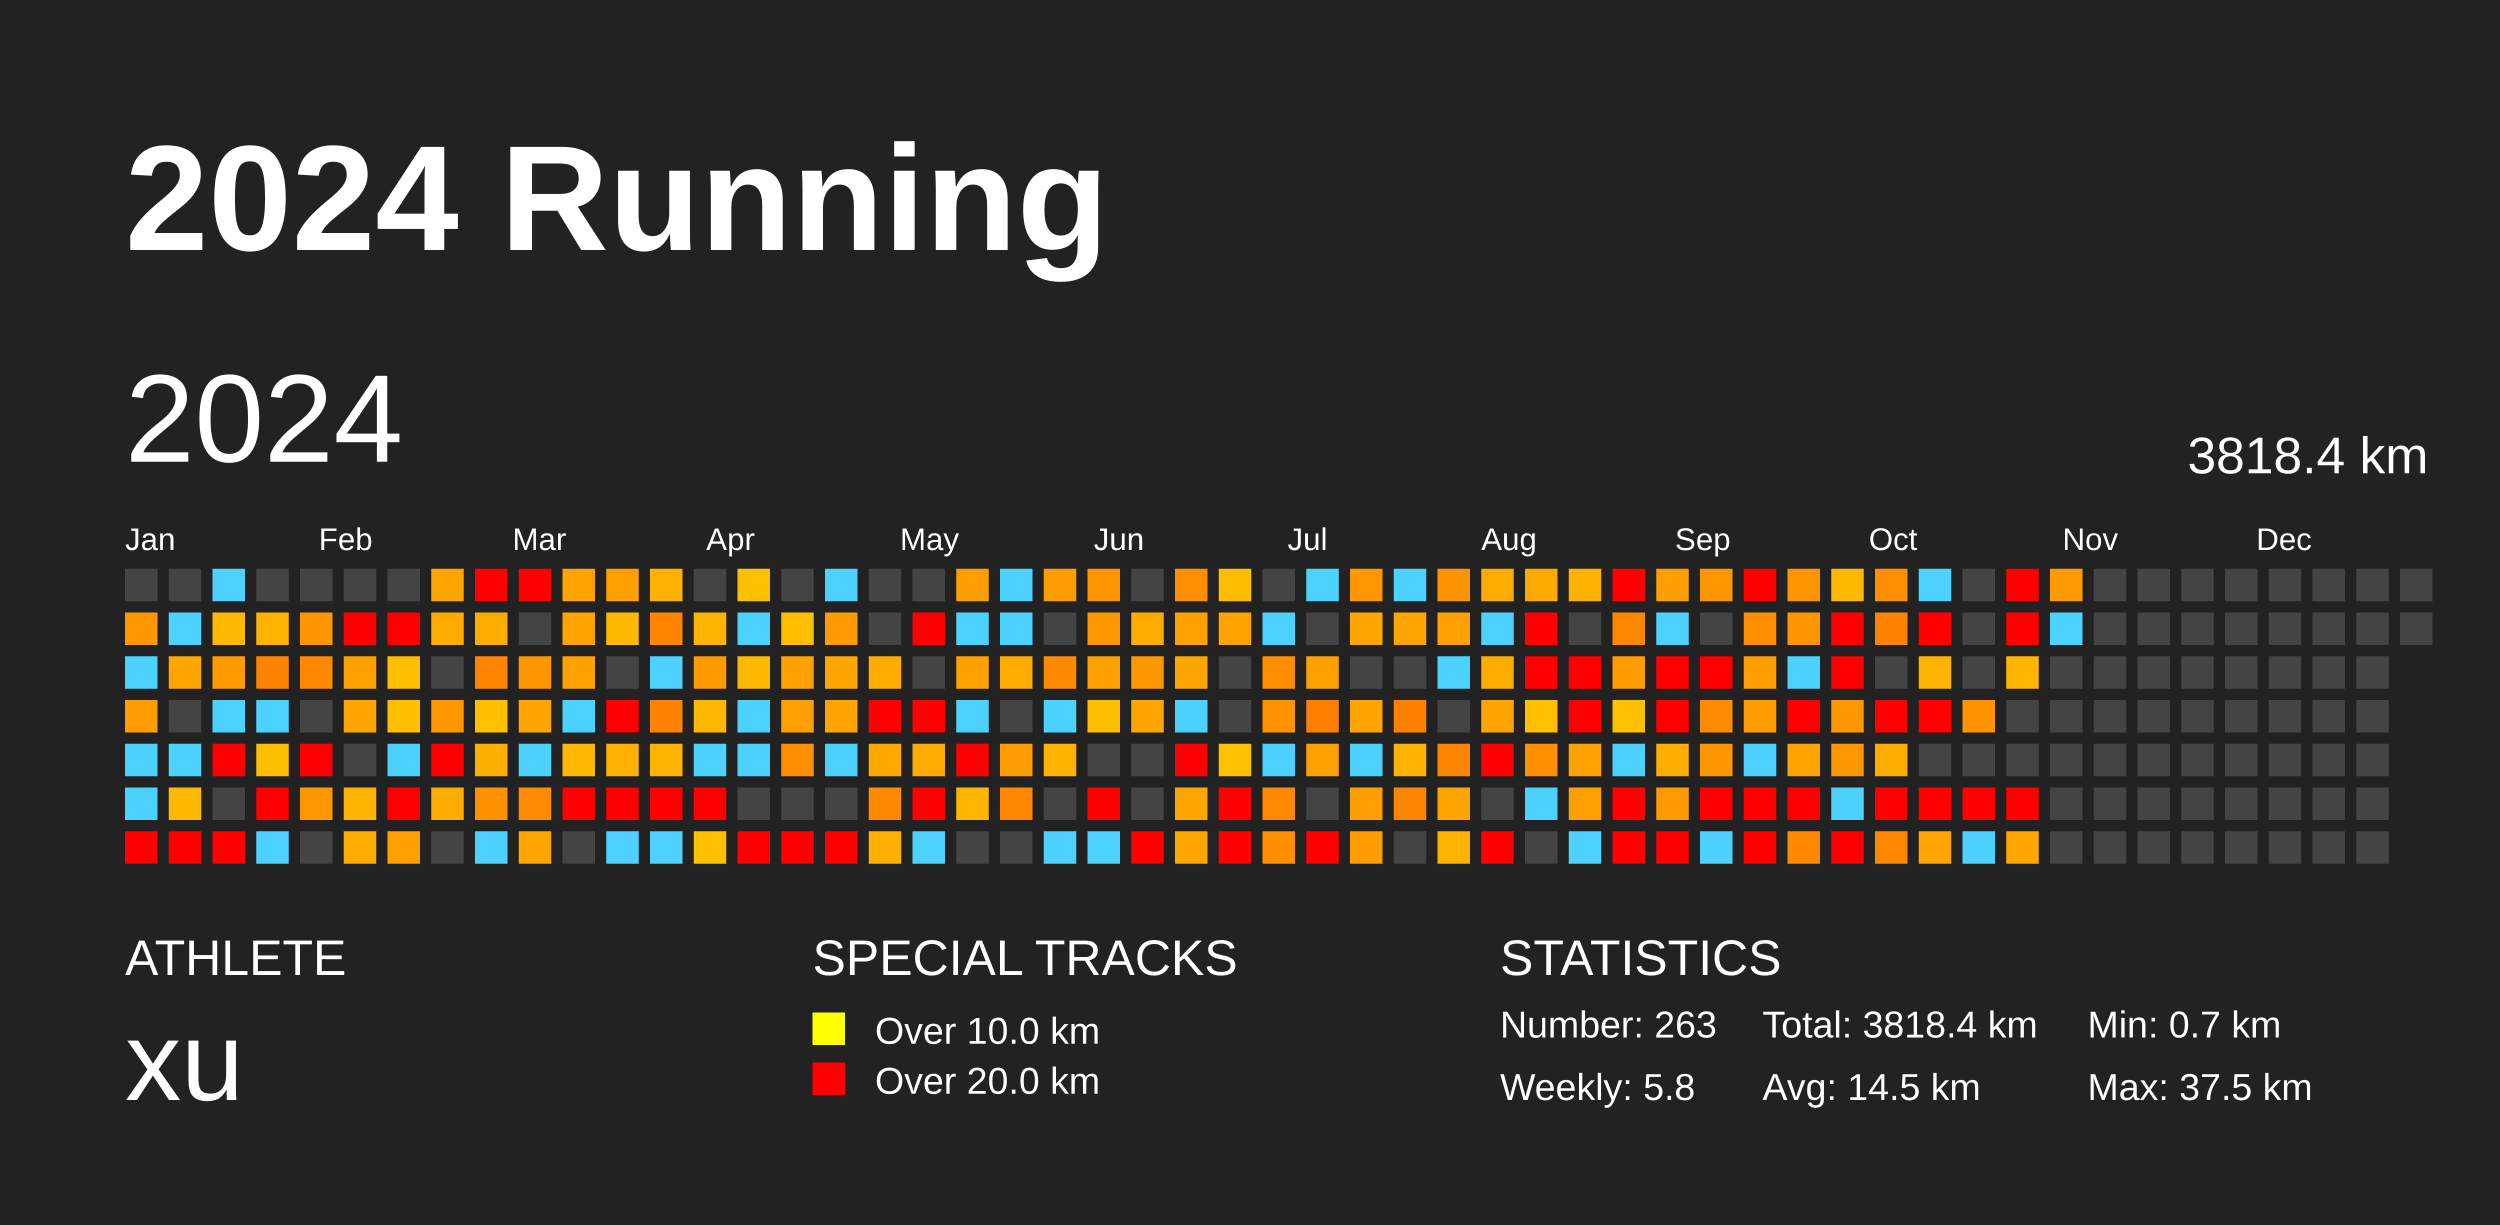
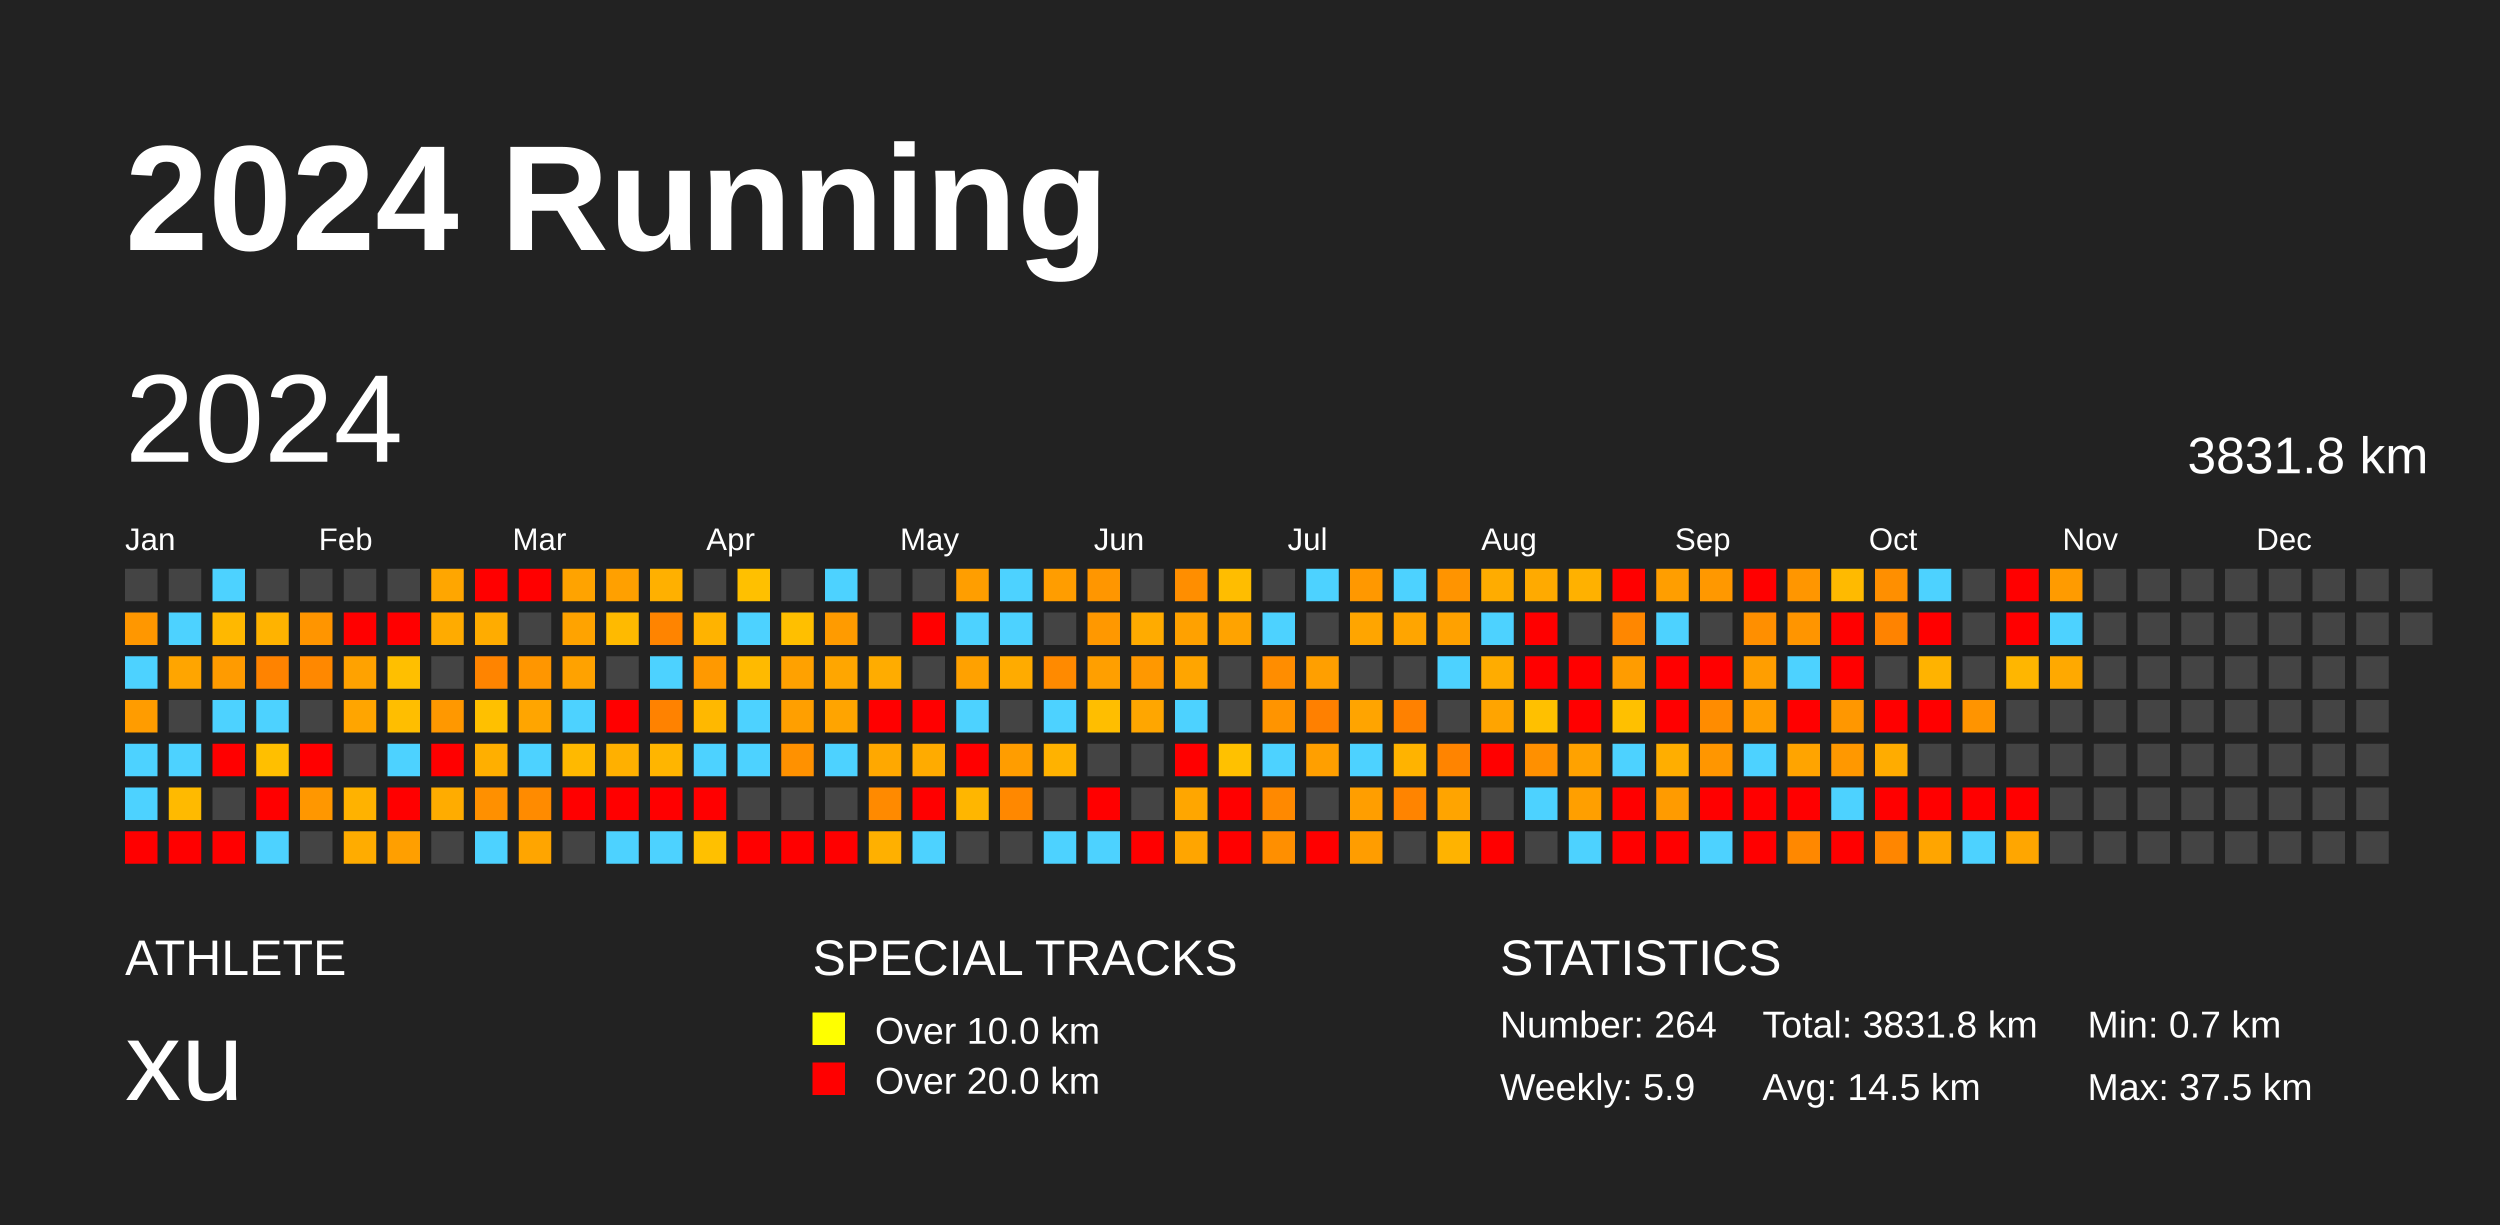
<svg xmlns="http://www.w3.org/2000/svg" baseProfile="full" height="98mm" version="1.1" viewBox="0,0,200,98" width="200mm">
  <defs />
  <rect fill="#222222" height="98" width="200" x="0" y="0" />
  <text fill="#FFFFFF" style="font-size:12px; font-family:Arial; font-weight:bold;" x="10" y="20">2024 Running</text>
  <text fill="#FFFFFF" style="font-size:4px; font-family:Arial" x="10" y="78">ATHLETE</text>
  <text fill="#FFFFFF" style="font-size:9px; font-family:Arial" x="10" y="88">xu</text>
  <text fill="#FFFFFF" style="font-size:4px; font-family:Arial" x="65" y="78">SPECIAL TRACKS</text>
  <rect fill="yellow" height="2.6" width="2.6" x="65" y="81" />
  <text fill="#FFFFFF" style="font-size:3px; font-family:Arial" x="70" y="83.5">Over 10.0 km</text>
  <rect fill="red" height="2.6" width="2.6" x="65" y="85" />
  <text fill="#FFFFFF" style="font-size:3px; font-family:Arial" x="70" y="87.5">Over 20.0 km</text>
  <text fill="#FFFFFF" style="font-size:4px; font-family:Arial" x="120" y="78">STATISTICS</text>
-   <text fill="#FFFFFF" style="font-size:3px; font-family:Arial" x="120" y="83">Number: 263</text>
-   <text fill="#FFFFFF" style="font-size:3px; font-family:Arial" x="120" y="88">Weekly: 5.8</text>
-   <text fill="#FFFFFF" style="font-size:3px; font-family:Arial" x="141" y="83">Total: 3818.4 km</text>
+   <text fill="#FFFFFF" style="font-size:3px; font-family:Arial" x="120" y="83">Number: 264</text>
+   <text fill="#FFFFFF" style="font-size:3px; font-family:Arial" x="120" y="88">Weekly: 5.9</text>
+   <text fill="#FFFFFF" style="font-size:3px; font-family:Arial" x="141" y="83">Total: 3831.8 km</text>
  <text fill="#FFFFFF" style="font-size:3px; font-family:Arial" x="141" y="88">Avg: 14.5 km</text>
  <text fill="#FFFFFF" style="font-size:3px; font-family:Arial" x="167" y="83">Min: 0.7 km</text>
  <text fill="#FFFFFF" style="font-size:3px; font-family:Arial" x="167" y="88">Max: 37.5 km</text>
  <text dominant-baseline="hanging" fill="#FFFFFF" style="font-size:10.0px; font-family:Arial;" x="10" y="30">2024</text>
-   <text dominant-baseline="hanging" fill="#FFFFFF" style="font-size:4.125px; font-family:Arial;" x="175" y="35">3818.4 km</text>
+   <text dominant-baseline="hanging" fill="#FFFFFF" style="font-size:4.125px; font-family:Arial;" x="175" y="35">3831.8 km</text>
  <text fill="#FFFFFF" style="font-size:2.5px; font-family:Arial" x="10.0" y="44">Jan</text>
  <text fill="#FFFFFF" style="font-size:2.5px; font-family:Arial" x="25.5" y="44">Feb</text>
  <text fill="#FFFFFF" style="font-size:2.5px; font-family:Arial" x="41.0" y="44">Mar</text>
  <text fill="#FFFFFF" style="font-size:2.5px; font-family:Arial" x="56.5" y="44">Apr</text>
  <text fill="#FFFFFF" style="font-size:2.5px; font-family:Arial" x="72.0" y="44">May</text>
  <text fill="#FFFFFF" style="font-size:2.5px; font-family:Arial" x="87.5" y="44">Jun</text>
  <text fill="#FFFFFF" style="font-size:2.5px; font-family:Arial" x="103.0" y="44">Jul</text>
  <text fill="#FFFFFF" style="font-size:2.5px; font-family:Arial" x="118.5" y="44">Aug</text>
  <text fill="#FFFFFF" style="font-size:2.5px; font-family:Arial" x="134.0" y="44">Sep</text>
  <text fill="#FFFFFF" style="font-size:2.5px; font-family:Arial" x="149.5" y="44">Oct</text>
  <text fill="#FFFFFF" style="font-size:2.5px; font-family:Arial" x="165.0" y="44">Nov</text>
  <text fill="#FFFFFF" style="font-size:2.5px; font-family:Arial" x="180.5" y="44">Dec</text>
  <rect fill="#444444" height="2.6" width="2.6" x="10.0" y="45.5" />
  <rect fill="#ff9700" height="2.6" width="2.6" x="10.0" y="49.0" />
  <rect fill="#4dd2ff" height="2.6" width="2.6" x="10.0" y="52.5" />
  <rect fill="#ff9c00" height="2.6" width="2.6" x="10.0" y="56.0" />
  <rect fill="#4dd2ff" height="2.6" width="2.6" x="10.0" y="59.5" />
  <rect fill="#4dd2ff" height="2.6" width="2.6" x="10.0" y="63.0" />
  <rect fill="red" height="2.6" width="2.6" x="10.0" y="66.5" />
  <rect fill="#444444" height="2.6" width="2.6" x="13.5" y="45.5" />
  <rect fill="#4dd2ff" height="2.6" width="2.6" x="13.5" y="49.0" />
  <rect fill="#ffa500" height="2.6" width="2.6" x="13.5" y="52.5" />
  <rect fill="#444444" height="2.6" width="2.6" x="13.5" y="56.0" />
  <rect fill="#4dd2ff" height="2.6" width="2.6" x="13.5" y="59.5" />
  <rect fill="#ffba00" height="2.6" width="2.6" x="13.5" y="63.0" />
  <rect fill="red" height="2.6" width="2.6" x="13.5" y="66.5" />
  <rect fill="#4dd2ff" height="2.6" width="2.6" x="17.0" y="45.5" />
  <rect fill="#ffb800" height="2.6" width="2.6" x="17.0" y="49.0" />
  <rect fill="#ff9b00" height="2.6" width="2.6" x="17.0" y="52.5" />
  <rect fill="#4dd2ff" height="2.6" width="2.6" x="17.0" y="56.0" />
  <rect fill="red" height="2.6" width="2.6" x="17.0" y="59.5" />
  <rect fill="#444444" height="2.6" width="2.6" x="17.0" y="63.0" />
  <rect fill="red" height="2.6" width="2.6" x="17.0" y="66.5" />
  <rect fill="#444444" height="2.6" width="2.6" x="20.5" y="45.5" />
  <rect fill="#ffb300" height="2.6" width="2.6" x="20.5" y="49.0" />
  <rect fill="#ff8300" height="2.6" width="2.6" x="20.5" y="52.5" />
  <rect fill="#4dd2ff" height="2.6" width="2.6" x="20.5" y="56.0" />
  <rect fill="#ffbf00" height="2.6" width="2.6" x="20.5" y="59.5" />
  <rect fill="red" height="2.6" width="2.6" x="20.5" y="63.0" />
  <rect fill="#4dd2ff" height="2.6" width="2.6" x="20.5" y="66.5" />
  <rect fill="#444444" height="2.6" width="2.6" x="24.0" y="45.5" />
  <rect fill="#ff9500" height="2.6" width="2.6" x="24.0" y="49.0" />
  <rect fill="#ff8800" height="2.6" width="2.6" x="24.0" y="52.5" />
  <rect fill="#444444" height="2.6" width="2.6" x="24.0" y="56.0" />
  <rect fill="red" height="2.6" width="2.6" x="24.0" y="59.5" />
  <rect fill="#ff9700" height="2.6" width="2.6" x="24.0" y="63.0" />
  <rect fill="#444444" height="2.6" width="2.6" x="24.0" y="66.5" />
  <rect fill="#444444" height="2.6" width="2.6" x="27.5" y="45.5" />
  <rect fill="red" height="2.6" width="2.6" x="27.5" y="49.0" />
  <rect fill="#ffa200" height="2.6" width="2.6" x="27.5" y="52.5" />
  <rect fill="#ffa500" height="2.6" width="2.6" x="27.5" y="56.0" />
  <rect fill="#444444" height="2.6" width="2.6" x="27.5" y="59.5" />
  <rect fill="#ffb200" height="2.6" width="2.6" x="27.5" y="63.0" />
  <rect fill="#ffac00" height="2.6" width="2.6" x="27.5" y="66.5" />
  <rect fill="#444444" height="2.6" width="2.6" x="31.0" y="45.5" />
  <rect fill="red" height="2.6" width="2.6" x="31.0" y="49.0" />
  <rect fill="#ffbf00" height="2.6" width="2.6" x="31.0" y="52.5" />
  <rect fill="#ffbe00" height="2.6" width="2.6" x="31.0" y="56.0" />
  <rect fill="#4dd2ff" height="2.6" width="2.6" x="31.0" y="59.5" />
  <rect fill="red" height="2.6" width="2.6" x="31.0" y="63.0" />
  <rect fill="#ff9f00" height="2.6" width="2.6" x="31.0" y="66.5" />
  <rect fill="#ffa600" height="2.6" width="2.6" x="34.5" y="45.5" />
  <rect fill="#ffab00" height="2.6" width="2.6" x="34.5" y="49.0" />
  <rect fill="#444444" height="2.6" width="2.6" x="34.5" y="52.5" />
  <rect fill="#ff9800" height="2.6" width="2.6" x="34.5" y="56.0" />
  <rect fill="red" height="2.6" width="2.6" x="34.5" y="59.5" />
  <rect fill="#ffac00" height="2.6" width="2.6" x="34.5" y="63.0" />
  <rect fill="#444444" height="2.6" width="2.6" x="34.5" y="66.5" />
  <rect fill="red" height="2.6" width="2.6" x="38.0" y="45.5" />
  <rect fill="#ffac00" height="2.6" width="2.6" x="38.0" y="49.0" />
  <rect fill="#ff8400" height="2.6" width="2.6" x="38.0" y="52.5" />
  <rect fill="#ffc000" height="2.6" width="2.6" x="38.0" y="56.0" />
  <rect fill="#ffaf00" height="2.6" width="2.6" x="38.0" y="59.5" />
  <rect fill="#ff9000" height="2.6" width="2.6" x="38.0" y="63.0" />
  <rect fill="#4dd2ff" height="2.6" width="2.6" x="38.0" y="66.5" />
  <rect fill="red" height="2.6" width="2.6" x="41.5" y="45.5" />
  <rect fill="#444444" height="2.6" width="2.6" x="41.5" y="49.0" />
  <rect fill="#ff9600" height="2.6" width="2.6" x="41.5" y="52.5" />
  <rect fill="#ffa500" height="2.6" width="2.6" x="41.5" y="56.0" />
  <rect fill="#4dd2ff" height="2.6" width="2.6" x="41.5" y="59.5" />
  <rect fill="#ff8b00" height="2.6" width="2.6" x="41.5" y="63.0" />
  <rect fill="#ffa500" height="2.6" width="2.6" x="41.5" y="66.5" />
  <rect fill="#ffa300" height="2.6" width="2.6" x="45.0" y="45.5" />
  <rect fill="#ffa300" height="2.6" width="2.6" x="45.0" y="49.0" />
  <rect fill="#ffa200" height="2.6" width="2.6" x="45.0" y="52.5" />
  <rect fill="#4dd2ff" height="2.6" width="2.6" x="45.0" y="56.0" />
  <rect fill="#ffb900" height="2.6" width="2.6" x="45.0" y="59.5" />
  <rect fill="red" height="2.6" width="2.6" x="45.0" y="63.0" />
  <rect fill="#444444" height="2.6" width="2.6" x="45.0" y="66.5" />
  <rect fill="#ffa000" height="2.6" width="2.6" x="48.5" y="45.5" />
  <rect fill="#ffba00" height="2.6" width="2.6" x="48.5" y="49.0" />
  <rect fill="#444444" height="2.6" width="2.6" x="48.5" y="52.5" />
  <rect fill="red" height="2.6" width="2.6" x="48.5" y="56.0" />
  <rect fill="#ffb000" height="2.6" width="2.6" x="48.5" y="59.5" />
  <rect fill="red" height="2.6" width="2.6" x="48.5" y="63.0" />
  <rect fill="#4dd2ff" height="2.6" width="2.6" x="48.5" y="66.5" />
  <rect fill="#ffb000" height="2.6" width="2.6" x="52.0" y="45.5" />
  <rect fill="#ff8400" height="2.6" width="2.6" x="52.0" y="49.0" />
  <rect fill="#4dd2ff" height="2.6" width="2.6" x="52.0" y="52.5" />
  <rect fill="#ff8200" height="2.6" width="2.6" x="52.0" y="56.0" />
  <rect fill="#ffb500" height="2.6" width="2.6" x="52.0" y="59.5" />
  <rect fill="red" height="2.6" width="2.6" x="52.0" y="63.0" />
  <rect fill="#4dd2ff" height="2.6" width="2.6" x="52.0" y="66.5" />
  <rect fill="#444444" height="2.6" width="2.6" x="55.5" y="45.5" />
  <rect fill="#ffb300" height="2.6" width="2.6" x="55.5" y="49.0" />
  <rect fill="#ff9900" height="2.6" width="2.6" x="55.5" y="52.5" />
  <rect fill="#ffb800" height="2.6" width="2.6" x="55.5" y="56.0" />
  <rect fill="#4dd2ff" height="2.6" width="2.6" x="55.5" y="59.5" />
  <rect fill="red" height="2.6" width="2.6" x="55.5" y="63.0" />
  <rect fill="#ffc000" height="2.6" width="2.6" x="55.5" y="66.5" />
  <rect fill="#ffc000" height="2.6" width="2.6" x="59.0" y="45.5" />
  <rect fill="#4dd2ff" height="2.6" width="2.6" x="59.0" y="49.0" />
  <rect fill="#ffba00" height="2.6" width="2.6" x="59.0" y="52.5" />
  <rect fill="#4dd2ff" height="2.6" width="2.6" x="59.0" y="56.0" />
  <rect fill="#4dd2ff" height="2.6" width="2.6" x="59.0" y="59.5" />
  <rect fill="#444444" height="2.6" width="2.6" x="59.0" y="63.0" />
  <rect fill="red" height="2.6" width="2.6" x="59.0" y="66.5" />
  <rect fill="#444444" height="2.6" width="2.6" x="62.5" y="45.5" />
  <rect fill="#ffbf00" height="2.6" width="2.6" x="62.5" y="49.0" />
  <rect fill="#ffa100" height="2.6" width="2.6" x="62.5" y="52.5" />
  <rect fill="#ff9f00" height="2.6" width="2.6" x="62.5" y="56.0" />
  <rect fill="#ff9100" height="2.6" width="2.6" x="62.5" y="59.5" />
  <rect fill="#444444" height="2.6" width="2.6" x="62.5" y="63.0" />
  <rect fill="red" height="2.6" width="2.6" x="62.5" y="66.5" />
  <rect fill="#4dd2ff" height="2.6" width="2.6" x="66.0" y="45.5" />
  <rect fill="#ff9b00" height="2.6" width="2.6" x="66.0" y="49.0" />
  <rect fill="#ffa600" height="2.6" width="2.6" x="66.0" y="52.5" />
  <rect fill="#ffa400" height="2.6" width="2.6" x="66.0" y="56.0" />
  <rect fill="#4dd2ff" height="2.6" width="2.6" x="66.0" y="59.5" />
  <rect fill="#444444" height="2.6" width="2.6" x="66.0" y="63.0" />
  <rect fill="red" height="2.6" width="2.6" x="66.0" y="66.5" />
  <rect fill="#444444" height="2.6" width="2.6" x="69.5" y="45.5" />
  <rect fill="#444444" height="2.6" width="2.6" x="69.5" y="49.0" />
  <rect fill="#ffac00" height="2.6" width="2.6" x="69.5" y="52.5" />
  <rect fill="red" height="2.6" width="2.6" x="69.5" y="56.0" />
  <rect fill="#ffa800" height="2.6" width="2.6" x="69.5" y="59.5" />
  <rect fill="#ff8a00" height="2.6" width="2.6" x="69.5" y="63.0" />
  <rect fill="#ffb000" height="2.6" width="2.6" x="69.5" y="66.5" />
  <rect fill="#444444" height="2.6" width="2.6" x="73.0" y="45.5" />
  <rect fill="red" height="2.6" width="2.6" x="73.0" y="49.0" />
  <rect fill="#444444" height="2.6" width="2.6" x="73.0" y="52.5" />
  <rect fill="red" height="2.6" width="2.6" x="73.0" y="56.0" />
  <rect fill="#ffab00" height="2.6" width="2.6" x="73.0" y="59.5" />
  <rect fill="red" height="2.6" width="2.6" x="73.0" y="63.0" />
  <rect fill="#4dd2ff" height="2.6" width="2.6" x="73.0" y="66.5" />
  <rect fill="#ff9e00" height="2.6" width="2.6" x="76.5" y="45.5" />
  <rect fill="#4dd2ff" height="2.6" width="2.6" x="76.5" y="49.0" />
  <rect fill="#ffa100" height="2.6" width="2.6" x="76.5" y="52.5" />
  <rect fill="#4dd2ff" height="2.6" width="2.6" x="76.5" y="56.0" />
  <rect fill="red" height="2.6" width="2.6" x="76.5" y="59.5" />
  <rect fill="#ffb600" height="2.6" width="2.6" x="76.5" y="63.0" />
  <rect fill="#444444" height="2.6" width="2.6" x="76.5" y="66.5" />
  <rect fill="#4dd2ff" height="2.6" width="2.6" x="80.0" y="45.5" />
  <rect fill="#4dd2ff" height="2.6" width="2.6" x="80.0" y="49.0" />
  <rect fill="#ffab00" height="2.6" width="2.6" x="80.0" y="52.5" />
  <rect fill="#444444" height="2.6" width="2.6" x="80.0" y="56.0" />
  <rect fill="#ff9d00" height="2.6" width="2.6" x="80.0" y="59.5" />
  <rect fill="#ff8800" height="2.6" width="2.6" x="80.0" y="63.0" />
  <rect fill="#444444" height="2.6" width="2.6" x="80.0" y="66.5" />
  <rect fill="#ff9d00" height="2.6" width="2.6" x="83.5" y="45.5" />
  <rect fill="#444444" height="2.6" width="2.6" x="83.5" y="49.0" />
  <rect fill="#ff8a00" height="2.6" width="2.6" x="83.5" y="52.5" />
  <rect fill="#4dd2ff" height="2.6" width="2.6" x="83.5" y="56.0" />
  <rect fill="#ffb200" height="2.6" width="2.6" x="83.5" y="59.5" />
  <rect fill="#444444" height="2.6" width="2.6" x="83.5" y="63.0" />
  <rect fill="#4dd2ff" height="2.6" width="2.6" x="83.5" y="66.5" />
  <rect fill="#ff9600" height="2.6" width="2.6" x="87.0" y="45.5" />
  <rect fill="#ff9800" height="2.6" width="2.6" x="87.0" y="49.0" />
  <rect fill="#ff9f00" height="2.6" width="2.6" x="87.0" y="52.5" />
  <rect fill="#ffbe00" height="2.6" width="2.6" x="87.0" y="56.0" />
  <rect fill="#444444" height="2.6" width="2.6" x="87.0" y="59.5" />
  <rect fill="red" height="2.6" width="2.6" x="87.0" y="63.0" />
  <rect fill="#4dd2ff" height="2.6" width="2.6" x="87.0" y="66.5" />
  <rect fill="#444444" height="2.6" width="2.6" x="90.5" y="45.5" />
  <rect fill="#ffab00" height="2.6" width="2.6" x="90.5" y="49.0" />
  <rect fill="#ff9800" height="2.6" width="2.6" x="90.5" y="52.5" />
  <rect fill="#ffa600" height="2.6" width="2.6" x="90.5" y="56.0" />
  <rect fill="#444444" height="2.6" width="2.6" x="90.5" y="59.5" />
  <rect fill="#444444" height="2.6" width="2.6" x="90.5" y="63.0" />
  <rect fill="red" height="2.6" width="2.6" x="90.5" y="66.5" />
  <rect fill="#ff8e00" height="2.6" width="2.6" x="94.0" y="45.5" />
  <rect fill="#ffa100" height="2.6" width="2.6" x="94.0" y="49.0" />
  <rect fill="#ffa500" height="2.6" width="2.6" x="94.0" y="52.5" />
  <rect fill="#4dd2ff" height="2.6" width="2.6" x="94.0" y="56.0" />
  <rect fill="red" height="2.6" width="2.6" x="94.0" y="59.5" />
  <rect fill="#ffa600" height="2.6" width="2.6" x="94.0" y="63.0" />
  <rect fill="#ffa500" height="2.6" width="2.6" x="94.0" y="66.5" />
  <rect fill="#ffbd00" height="2.6" width="2.6" x="97.5" y="45.5" />
  <rect fill="#ffa300" height="2.6" width="2.6" x="97.5" y="49.0" />
  <rect fill="#444444" height="2.6" width="2.6" x="97.5" y="52.5" />
  <rect fill="#444444" height="2.6" width="2.6" x="97.5" y="56.0" />
  <rect fill="#ffc100" height="2.6" width="2.6" x="97.5" y="59.5" />
  <rect fill="red" height="2.6" width="2.6" x="97.5" y="63.0" />
  <rect fill="red" height="2.6" width="2.6" x="97.5" y="66.5" />
  <rect fill="#444444" height="2.6" width="2.6" x="101.0" y="45.5" />
  <rect fill="#4dd2ff" height="2.6" width="2.6" x="101.0" y="49.0" />
  <rect fill="#ff8d00" height="2.6" width="2.6" x="101.0" y="52.5" />
  <rect fill="#ff9400" height="2.6" width="2.6" x="101.0" y="56.0" />
  <rect fill="#4dd2ff" height="2.6" width="2.6" x="101.0" y="59.5" />
  <rect fill="#ff8900" height="2.6" width="2.6" x="101.0" y="63.0" />
  <rect fill="#ff8f00" height="2.6" width="2.6" x="101.0" y="66.5" />
  <rect fill="#4dd2ff" height="2.6" width="2.6" x="104.5" y="45.5" />
  <rect fill="#444444" height="2.6" width="2.6" x="104.5" y="49.0" />
  <rect fill="#ff9f00" height="2.6" width="2.6" x="104.5" y="52.5" />
  <rect fill="#ff8000" height="2.6" width="2.6" x="104.5" y="56.0" />
  <rect fill="#ff9f00" height="2.6" width="2.6" x="104.5" y="59.5" />
  <rect fill="#444444" height="2.6" width="2.6" x="104.5" y="63.0" />
  <rect fill="red" height="2.6" width="2.6" x="104.5" y="66.5" />
  <rect fill="#ff9800" height="2.6" width="2.6" x="108.0" y="45.5" />
  <rect fill="#ffa500" height="2.6" width="2.6" x="108.0" y="49.0" />
  <rect fill="#444444" height="2.6" width="2.6" x="108.0" y="52.5" />
  <rect fill="#ffa400" height="2.6" width="2.6" x="108.0" y="56.0" />
  <rect fill="#4dd2ff" height="2.6" width="2.6" x="108.0" y="59.5" />
  <rect fill="#ff9e00" height="2.6" width="2.6" x="108.0" y="63.0" />
  <rect fill="#ff9d00" height="2.6" width="2.6" x="108.0" y="66.5" />
  <rect fill="#4dd2ff" height="2.6" width="2.6" x="111.5" y="45.5" />
  <rect fill="#ffa500" height="2.6" width="2.6" x="111.5" y="49.0" />
  <rect fill="#444444" height="2.6" width="2.6" x="111.5" y="52.5" />
  <rect fill="#ff8100" height="2.6" width="2.6" x="111.5" y="56.0" />
  <rect fill="#ffb300" height="2.6" width="2.6" x="111.5" y="59.5" />
  <rect fill="#ff8400" height="2.6" width="2.6" x="111.5" y="63.0" />
  <rect fill="#444444" height="2.6" width="2.6" x="111.5" y="66.5" />
  <rect fill="#ff9400" height="2.6" width="2.6" x="115.0" y="45.5" />
  <rect fill="#ffa100" height="2.6" width="2.6" x="115.0" y="49.0" />
  <rect fill="#4dd2ff" height="2.6" width="2.6" x="115.0" y="52.5" />
  <rect fill="#444444" height="2.6" width="2.6" x="115.0" y="56.0" />
  <rect fill="#ff8400" height="2.6" width="2.6" x="115.0" y="59.5" />
  <rect fill="#ffa400" height="2.6" width="2.6" x="115.0" y="63.0" />
  <rect fill="#ffb300" height="2.6" width="2.6" x="115.0" y="66.5" />
  <rect fill="#ffac00" height="2.6" width="2.6" x="118.5" y="45.5" />
  <rect fill="#4dd2ff" height="2.6" width="2.6" x="118.5" y="49.0" />
  <rect fill="#ffac00" height="2.6" width="2.6" x="118.5" y="52.5" />
  <rect fill="#ffa400" height="2.6" width="2.6" x="118.5" y="56.0" />
  <rect fill="red" height="2.6" width="2.6" x="118.5" y="59.5" />
  <rect fill="#444444" height="2.6" width="2.6" x="118.5" y="63.0" />
  <rect fill="red" height="2.6" width="2.6" x="118.5" y="66.5" />
  <rect fill="#ffaa00" height="2.6" width="2.6" x="122.0" y="45.5" />
  <rect fill="red" height="2.6" width="2.6" x="122.0" y="49.0" />
  <rect fill="red" height="2.6" width="2.6" x="122.0" y="52.5" />
  <rect fill="#ffc000" height="2.6" width="2.6" x="122.0" y="56.0" />
  <rect fill="#ff9000" height="2.6" width="2.6" x="122.0" y="59.5" />
  <rect fill="#4dd2ff" height="2.6" width="2.6" x="122.0" y="63.0" />
  <rect fill="#444444" height="2.6" width="2.6" x="122.0" y="66.5" />
  <rect fill="#ffb100" height="2.6" width="2.6" x="125.5" y="45.5" />
  <rect fill="#444444" height="2.6" width="2.6" x="125.5" y="49.0" />
  <rect fill="red" height="2.6" width="2.6" x="125.5" y="52.5" />
  <rect fill="red" height="2.6" width="2.6" x="125.5" y="56.0" />
  <rect fill="#ffa200" height="2.6" width="2.6" x="125.5" y="59.5" />
  <rect fill="#ff9f00" height="2.6" width="2.6" x="125.5" y="63.0" />
  <rect fill="#4dd2ff" height="2.6" width="2.6" x="125.5" y="66.5" />
  <rect fill="red" height="2.6" width="2.6" x="129.0" y="45.5" />
  <rect fill="#ff8700" height="2.6" width="2.6" x="129.0" y="49.0" />
  <rect fill="#ff9c00" height="2.6" width="2.6" x="129.0" y="52.5" />
  <rect fill="#ffc000" height="2.6" width="2.6" x="129.0" y="56.0" />
  <rect fill="#4dd2ff" height="2.6" width="2.6" x="129.0" y="59.5" />
  <rect fill="red" height="2.6" width="2.6" x="129.0" y="63.0" />
  <rect fill="red" height="2.6" width="2.6" x="129.0" y="66.5" />
  <rect fill="#ff9e00" height="2.6" width="2.6" x="132.5" y="45.5" />
  <rect fill="#4dd2ff" height="2.6" width="2.6" x="132.5" y="49.0" />
  <rect fill="red" height="2.6" width="2.6" x="132.5" y="52.5" />
  <rect fill="red" height="2.6" width="2.6" x="132.5" y="56.0" />
  <rect fill="#ffae00" height="2.6" width="2.6" x="132.5" y="59.5" />
  <rect fill="#ff9b00" height="2.6" width="2.6" x="132.5" y="63.0" />
  <rect fill="red" height="2.6" width="2.6" x="132.5" y="66.5" />
  <rect fill="#ff9800" height="2.6" width="2.6" x="136.0" y="45.5" />
  <rect fill="#444444" height="2.6" width="2.6" x="136.0" y="49.0" />
  <rect fill="red" height="2.6" width="2.6" x="136.0" y="52.5" />
  <rect fill="#ff8c00" height="2.6" width="2.6" x="136.0" y="56.0" />
  <rect fill="#ff9600" height="2.6" width="2.6" x="136.0" y="59.5" />
  <rect fill="red" height="2.6" width="2.6" x="136.0" y="63.0" />
  <rect fill="#4dd2ff" height="2.6" width="2.6" x="136.0" y="66.5" />
  <rect fill="red" height="2.6" width="2.6" x="139.5" y="45.5" />
  <rect fill="#ff8f00" height="2.6" width="2.6" x="139.5" y="49.0" />
  <rect fill="#ff9e00" height="2.6" width="2.6" x="139.5" y="52.5" />
  <rect fill="#ff9d00" height="2.6" width="2.6" x="139.5" y="56.0" />
  <rect fill="#4dd2ff" height="2.6" width="2.6" x="139.5" y="59.5" />
  <rect fill="red" height="2.6" width="2.6" x="139.5" y="63.0" />
  <rect fill="red" height="2.6" width="2.6" x="139.5" y="66.5" />
  <rect fill="#ff9600" height="2.6" width="2.6" x="143.0" y="45.5" />
  <rect fill="#ff9500" height="2.6" width="2.6" x="143.0" y="49.0" />
  <rect fill="#4dd2ff" height="2.6" width="2.6" x="143.0" y="52.5" />
  <rect fill="red" height="2.6" width="2.6" x="143.0" y="56.0" />
  <rect fill="#ffa400" height="2.6" width="2.6" x="143.0" y="59.5" />
  <rect fill="red" height="2.6" width="2.6" x="143.0" y="63.0" />
  <rect fill="#ff8800" height="2.6" width="2.6" x="143.0" y="66.5" />
  <rect fill="#ffba00" height="2.6" width="2.6" x="146.5" y="45.5" />
  <rect fill="red" height="2.6" width="2.6" x="146.5" y="49.0" />
  <rect fill="red" height="2.6" width="2.6" x="146.5" y="52.5" />
  <rect fill="#ff9700" height="2.6" width="2.6" x="146.5" y="56.0" />
  <rect fill="#ff9800" height="2.6" width="2.6" x="146.5" y="59.5" />
  <rect fill="#4dd2ff" height="2.6" width="2.6" x="146.5" y="63.0" />
  <rect fill="red" height="2.6" width="2.6" x="146.5" y="66.5" />
  <rect fill="#ff8f00" height="2.6" width="2.6" x="150.0" y="45.5" />
  <rect fill="#ff8300" height="2.6" width="2.6" x="150.0" y="49.0" />
  <rect fill="#444444" height="2.6" width="2.6" x="150.0" y="52.5" />
  <rect fill="red" height="2.6" width="2.6" x="150.0" y="56.0" />
  <rect fill="#ffac00" height="2.6" width="2.6" x="150.0" y="59.5" />
  <rect fill="red" height="2.6" width="2.6" x="150.0" y="63.0" />
  <rect fill="#ff8600" height="2.6" width="2.6" x="150.0" y="66.5" />
  <rect fill="#4dd2ff" height="2.6" width="2.6" x="153.5" y="45.5" />
  <rect fill="red" height="2.6" width="2.6" x="153.5" y="49.0" />
  <rect fill="#ffb300" height="2.6" width="2.6" x="153.5" y="52.5" />
  <rect fill="red" height="2.6" width="2.6" x="153.5" y="56.0" />
  <rect fill="#444444" height="2.6" width="2.6" x="153.5" y="59.5" />
  <rect fill="red" height="2.6" width="2.6" x="153.5" y="63.0" />
  <rect fill="#ffa500" height="2.6" width="2.6" x="153.5" y="66.5" />
  <rect fill="#444444" height="2.6" width="2.6" x="157.0" y="45.5" />
  <rect fill="#444444" height="2.6" width="2.6" x="157.0" y="49.0" />
  <rect fill="#444444" height="2.6" width="2.6" x="157.0" y="52.5" />
  <rect fill="#ff9400" height="2.6" width="2.6" x="157.0" y="56.0" />
  <rect fill="#444444" height="2.6" width="2.6" x="157.0" y="59.5" />
  <rect fill="red" height="2.6" width="2.6" x="157.0" y="63.0" />
  <rect fill="#4dd2ff" height="2.6" width="2.6" x="157.0" y="66.5" />
  <rect fill="red" height="2.6" width="2.6" x="160.5" y="45.5" />
  <rect fill="red" height="2.6" width="2.6" x="160.5" y="49.0" />
  <rect fill="#ffb600" height="2.6" width="2.6" x="160.5" y="52.5" />
  <rect fill="#444444" height="2.6" width="2.6" x="160.5" y="56.0" />
  <rect fill="#444444" height="2.6" width="2.6" x="160.5" y="59.5" />
  <rect fill="red" height="2.6" width="2.6" x="160.5" y="63.0" />
  <rect fill="#ffa600" height="2.6" width="2.6" x="160.5" y="66.5" />
  <rect fill="#ff9b00" height="2.6" width="2.6" x="164.0" y="45.5" />
  <rect fill="#4dd2ff" height="2.6" width="2.6" x="164.0" y="49.0" />
-   <rect fill="#444444" height="2.6" width="2.6" x="164.0" y="52.5" />
+   <rect fill="#ffa900" height="2.6" width="2.6" x="164.0" y="52.5" />
  <rect fill="#444444" height="2.6" width="2.6" x="164.0" y="56.0" />
  <rect fill="#444444" height="2.6" width="2.6" x="164.0" y="59.5" />
  <rect fill="#444444" height="2.6" width="2.6" x="164.0" y="63.0" />
  <rect fill="#444444" height="2.6" width="2.6" x="164.0" y="66.5" />
  <rect fill="#444444" height="2.6" width="2.6" x="167.5" y="45.5" />
  <rect fill="#444444" height="2.6" width="2.6" x="167.5" y="49.0" />
  <rect fill="#444444" height="2.6" width="2.6" x="167.5" y="52.5" />
  <rect fill="#444444" height="2.6" width="2.6" x="167.5" y="56.0" />
  <rect fill="#444444" height="2.6" width="2.6" x="167.5" y="59.5" />
  <rect fill="#444444" height="2.6" width="2.6" x="167.5" y="63.0" />
  <rect fill="#444444" height="2.6" width="2.6" x="167.5" y="66.5" />
  <rect fill="#444444" height="2.6" width="2.6" x="171.0" y="45.5" />
  <rect fill="#444444" height="2.6" width="2.6" x="171.0" y="49.0" />
  <rect fill="#444444" height="2.6" width="2.6" x="171.0" y="52.5" />
  <rect fill="#444444" height="2.6" width="2.6" x="171.0" y="56.0" />
  <rect fill="#444444" height="2.6" width="2.6" x="171.0" y="59.5" />
  <rect fill="#444444" height="2.6" width="2.6" x="171.0" y="63.0" />
  <rect fill="#444444" height="2.6" width="2.6" x="171.0" y="66.5" />
  <rect fill="#444444" height="2.6" width="2.6" x="174.5" y="45.5" />
  <rect fill="#444444" height="2.6" width="2.6" x="174.5" y="49.0" />
  <rect fill="#444444" height="2.6" width="2.6" x="174.5" y="52.5" />
  <rect fill="#444444" height="2.6" width="2.6" x="174.5" y="56.0" />
  <rect fill="#444444" height="2.6" width="2.6" x="174.5" y="59.5" />
  <rect fill="#444444" height="2.6" width="2.6" x="174.5" y="63.0" />
  <rect fill="#444444" height="2.6" width="2.6" x="174.5" y="66.5" />
  <rect fill="#444444" height="2.6" width="2.6" x="178.0" y="45.5" />
  <rect fill="#444444" height="2.6" width="2.6" x="178.0" y="49.0" />
  <rect fill="#444444" height="2.6" width="2.6" x="178.0" y="52.5" />
  <rect fill="#444444" height="2.6" width="2.6" x="178.0" y="56.0" />
  <rect fill="#444444" height="2.6" width="2.6" x="178.0" y="59.5" />
  <rect fill="#444444" height="2.6" width="2.6" x="178.0" y="63.0" />
  <rect fill="#444444" height="2.6" width="2.6" x="178.0" y="66.5" />
  <rect fill="#444444" height="2.6" width="2.6" x="181.5" y="45.5" />
  <rect fill="#444444" height="2.6" width="2.6" x="181.5" y="49.0" />
  <rect fill="#444444" height="2.6" width="2.6" x="181.5" y="52.5" />
  <rect fill="#444444" height="2.6" width="2.6" x="181.5" y="56.0" />
  <rect fill="#444444" height="2.6" width="2.6" x="181.5" y="59.5" />
  <rect fill="#444444" height="2.6" width="2.6" x="181.5" y="63.0" />
  <rect fill="#444444" height="2.6" width="2.6" x="181.5" y="66.5" />
  <rect fill="#444444" height="2.6" width="2.6" x="185.0" y="45.5" />
  <rect fill="#444444" height="2.6" width="2.6" x="185.0" y="49.0" />
  <rect fill="#444444" height="2.6" width="2.6" x="185.0" y="52.5" />
  <rect fill="#444444" height="2.6" width="2.6" x="185.0" y="56.0" />
  <rect fill="#444444" height="2.6" width="2.6" x="185.0" y="59.5" />
  <rect fill="#444444" height="2.6" width="2.6" x="185.0" y="63.0" />
  <rect fill="#444444" height="2.6" width="2.6" x="185.0" y="66.5" />
  <rect fill="#444444" height="2.6" width="2.6" x="188.5" y="45.5" />
  <rect fill="#444444" height="2.6" width="2.6" x="188.5" y="49.0" />
  <rect fill="#444444" height="2.6" width="2.6" x="188.5" y="52.5" />
  <rect fill="#444444" height="2.6" width="2.6" x="188.5" y="56.0" />
  <rect fill="#444444" height="2.6" width="2.6" x="188.5" y="59.5" />
  <rect fill="#444444" height="2.6" width="2.6" x="188.5" y="63.0" />
  <rect fill="#444444" height="2.6" width="2.6" x="188.5" y="66.5" />
  <rect fill="#444444" height="2.6" width="2.6" x="192.0" y="45.5" />
  <rect fill="#444444" height="2.6" width="2.6" x="192.0" y="49.0" />
</svg>
